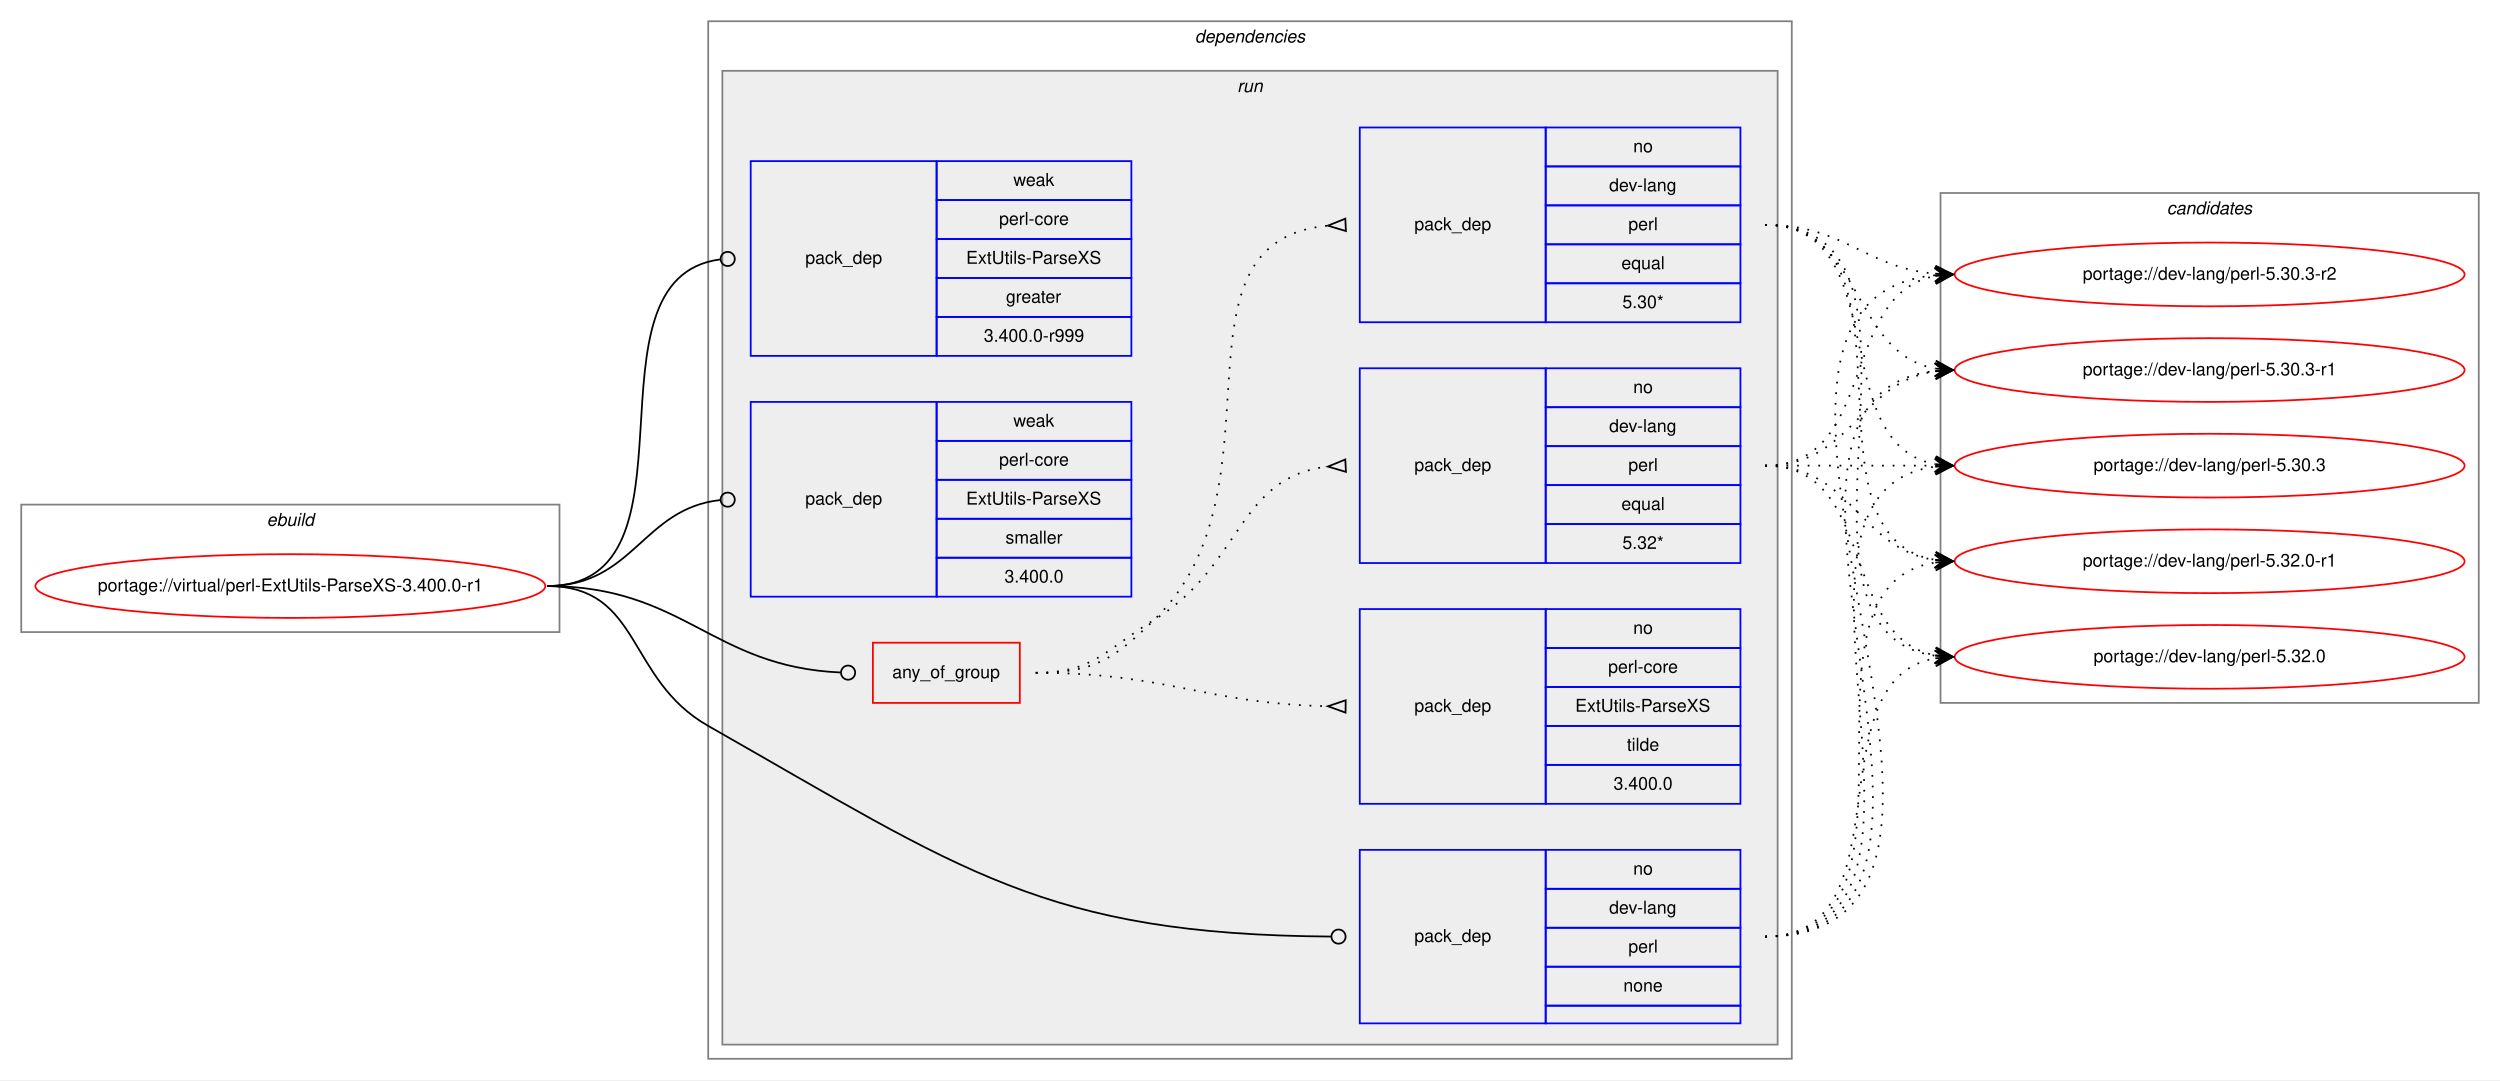
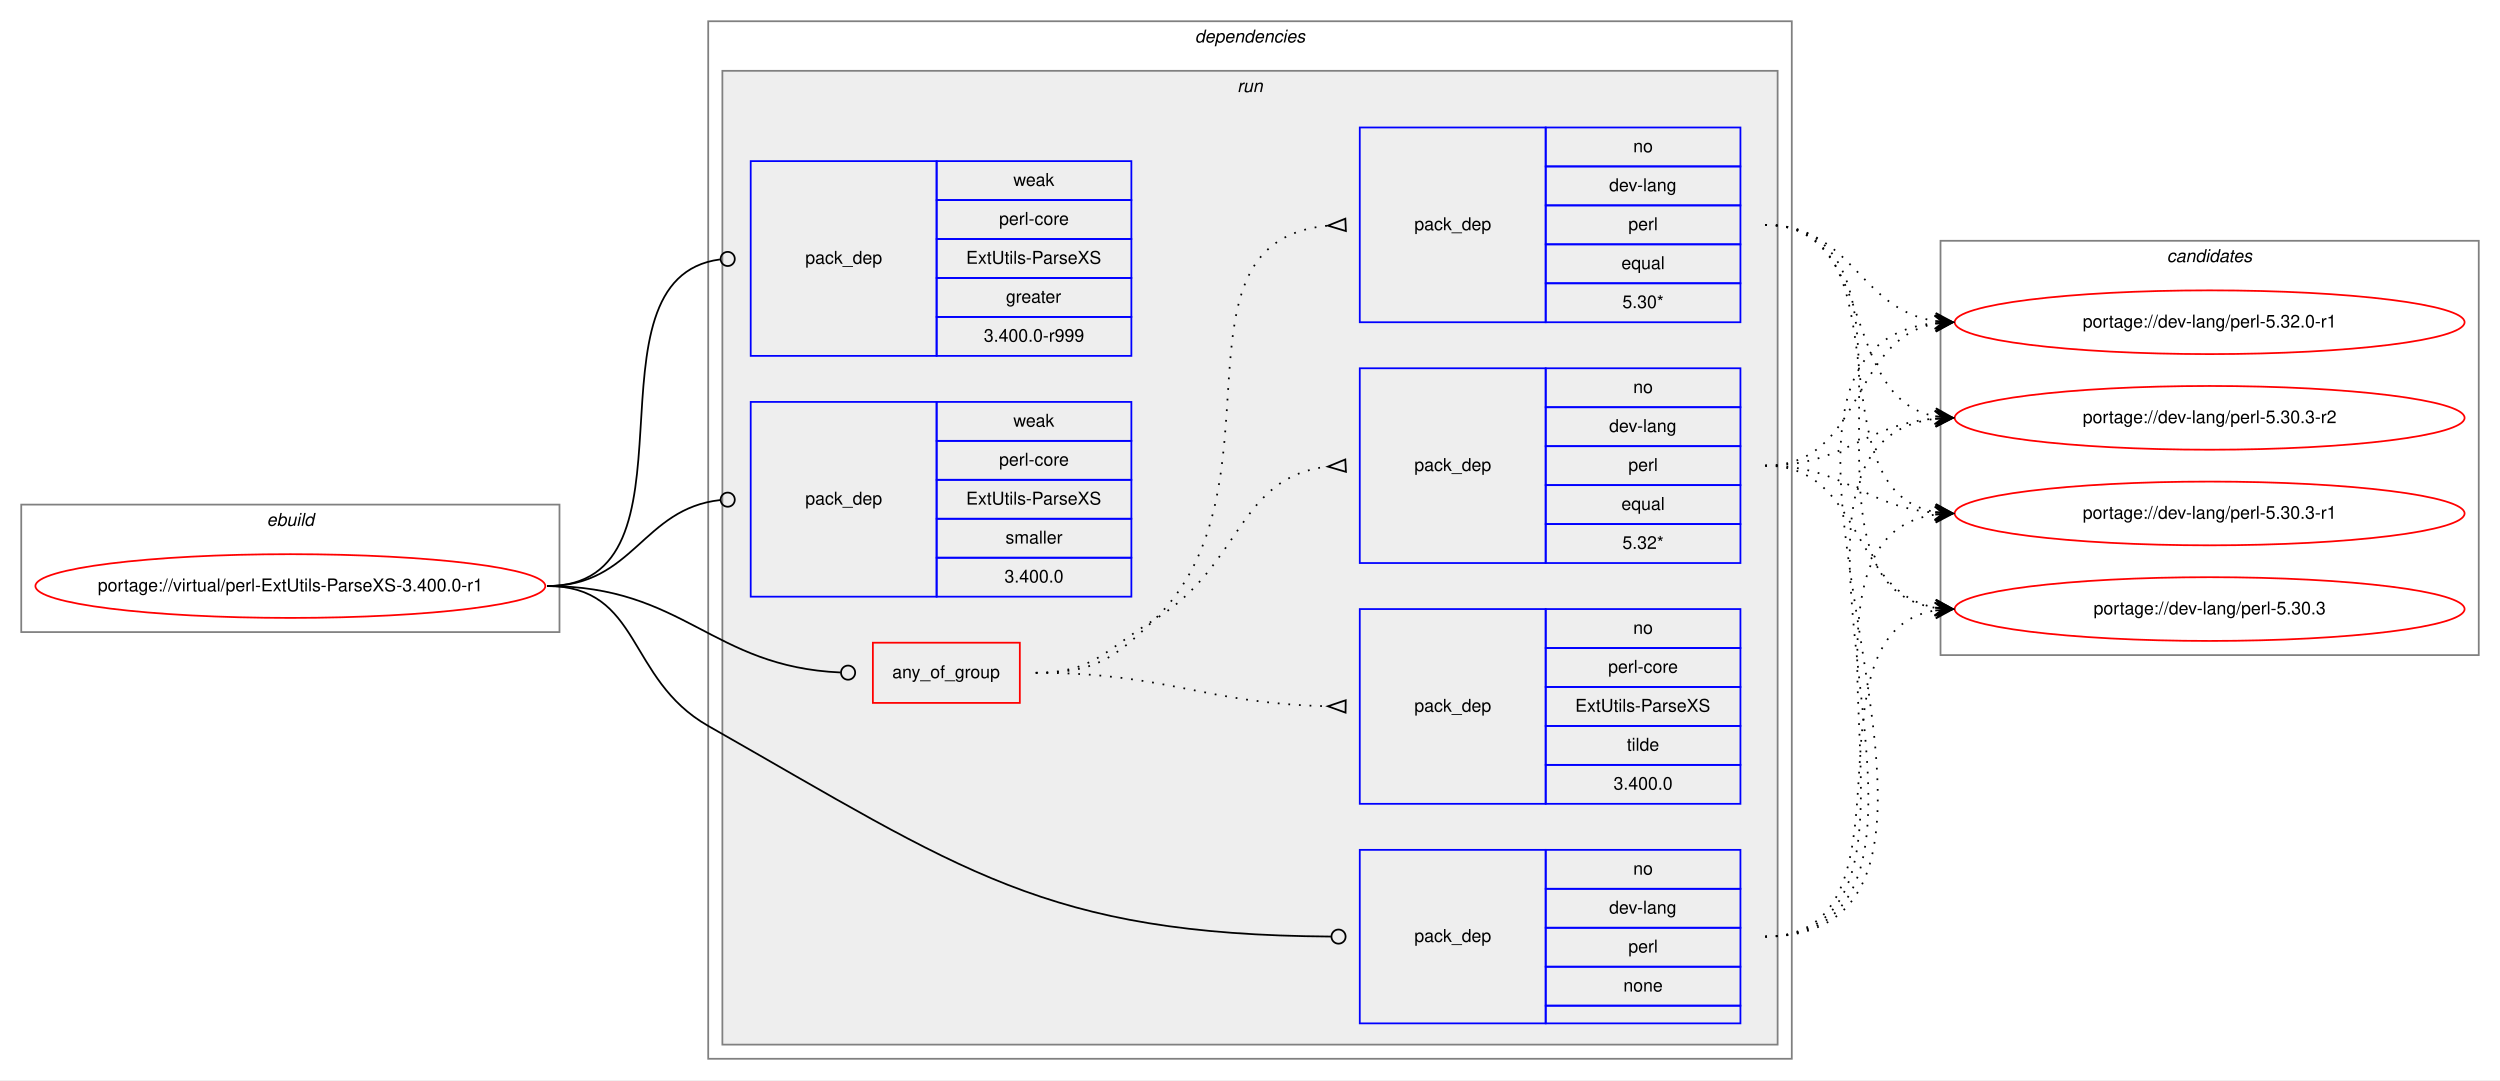
<svg xmlns="http://www.w3.org/2000/svg" xmlns:xlink="http://www.w3.org/1999/xlink" width="1412pt" height="610pt" viewBox="0.00 0.00 1412.00 610.00">
  <g id="graph0" class="graph" transform="scale(1 1) rotate(0) translate(4 606)">
    <polygon fill="white" stroke="transparent" points="-4,4 -4,-606 1408,-606 1408,4 -4,4" />
    <g id="clust1" class="cluster">
      <polygon fill="none" stroke="gray" points="8,-249 8,-321 312,-321 312,-249 8,-249" />
      <text text-anchor="start" x="146.66" y="-309" font-family="Helvetica,sans-Serif" font-style="italic" font-size="10.00">ebuild</text>
    </g>
    <g id="clust2" class="cluster">
      <polygon fill="none" stroke="gray" points="396,-8 396,-594 1008,-594 1008,-8 396,-8" />
      <text text-anchor="start" x="670.88" y="-582" font-family="Helvetica,sans-Serif" font-style="italic" font-size="10.00">dependencies</text>
    </g>
    <g id="clust5" class="cluster">
      <polygon fill="#eeeeee" stroke="gray" points="404,-16 404,-566 1000,-566 1000,-16 404,-16" />
      <text text-anchor="start" x="694.78" y="-554" font-family="Helvetica,sans-Serif" font-style="italic" font-size="10.00">run</text>
    </g>
    <g id="clust13" class="cluster">
-       <polygon fill="none" stroke="gray" points="1092,-209 1092,-497 1396,-497 1396,-209 1092,-209" />
-       <text text-anchor="start" x="1219.82" y="-485" font-family="Helvetica,sans-Serif" font-style="italic" font-size="10.00">candidates</text>
+       <polygon fill="none" stroke="gray" points="1092,-236 1092,-470 1396,-470 1396,-236 1092,-236" />
+       <text text-anchor="start" x="1219.82" y="-458" font-family="Helvetica,sans-Serif" font-style="italic" font-size="10.00">candidates</text>
    </g>
    <g id="node1" class="node">
      <g id="a_node1">
        <a xlink:href="../virtual/perl-ExtUtils-ParseXS-3.400.0-r1.svg" xlink:title="portage://virtual/perl-ExtUtils-ParseXS-3.400.0-r1">
          <ellipse fill="none" stroke="red" cx="160" cy="-275" rx="144" ry="18" />
          <text text-anchor="middle" x="160" y="-272" font-family="Helvetica,sans-Serif" font-size="10.00">portage://virtual/perl-ExtUtils-ParseXS-3.400.0-r1</text>
        </a>
      </g>
    </g>
    <g id="node2" class="node">
      <polygon fill="none" stroke="red" points="489,-209 489,-243 572,-243 572,-209 489,-209" />
      <text text-anchor="start" x="499.93" y="-223" font-family="Helvetica,sans-Serif" font-size="10.00">any_of_group</text>
    </g>
    <g id="edge4" class="edge">
      <path fill="none" stroke="black" d="M305,-275C382.52,-275 397.64,-229.38 470.77,-226.18" />
      <ellipse fill="none" stroke="black" cx="475" cy="-226.09" rx="4" ry="4" />
    </g>
    <g id="node6" class="node">
      <polygon fill="none" stroke="blue" points="764,-28 764,-126 869,-126 869,-28 764,-28" />
      <text text-anchor="start" x="794.82" y="-74" font-family="Helvetica,sans-Serif" font-size="10.00">pack_dep</text>
      <polygon fill="none" stroke="blue" points="869,-104 869,-126 979,-126 979,-104 869,-104" />
      <text text-anchor="start" x="918.44" y="-112" font-family="Helvetica,sans-Serif" font-size="10.00">no</text>
      <polygon fill="none" stroke="blue" points="869,-82 869,-104 979,-104 979,-82 869,-82" />
      <text text-anchor="start" x="904.83" y="-90" font-family="Helvetica,sans-Serif" font-size="10.00">dev-lang</text>
      <polygon fill="none" stroke="blue" points="869,-60 869,-82 979,-82 979,-60 869,-60" />
      <text text-anchor="start" x="915.67" y="-68" font-family="Helvetica,sans-Serif" font-size="10.00">perl</text>
      <polygon fill="none" stroke="blue" points="869,-38 869,-60 979,-60 979,-38 869,-38" />
      <text text-anchor="start" x="912.88" y="-46" font-family="Helvetica,sans-Serif" font-size="10.00">none</text>
      <polygon fill="none" stroke="blue" points="869,-28 869,-38 979,-38 979,-28 869,-28" />
    </g>
    <g id="edge5" class="edge">
      <path fill="none" stroke="black" d="M305,-275C358.56,-275 349.44,-222.48 396,-196 540.05,-114.08 585.96,-78.2 747.71,-77.03" />
      <ellipse fill="none" stroke="black" cx="752" cy="-77.01" rx="4" ry="4" />
    </g>
    <g id="node7" class="node">
      <polygon fill="none" stroke="blue" points="420,-405 420,-515 525,-515 525,-405 420,-405" />
      <text text-anchor="start" x="450.82" y="-457" font-family="Helvetica,sans-Serif" font-size="10.00">pack_dep</text>
      <polygon fill="none" stroke="blue" points="525,-493 525,-515 635,-515 635,-493 525,-493" />
      <text text-anchor="start" x="568.33" y="-501" font-family="Helvetica,sans-Serif" font-size="10.00">weak</text>
      <polygon fill="none" stroke="blue" points="525,-471 525,-493 635,-493 635,-471 525,-471" />
      <text text-anchor="start" x="560.28" y="-479" font-family="Helvetica,sans-Serif" font-size="10.00">perl-core</text>
      <polygon fill="none" stroke="blue" points="525,-449 525,-471 635,-471 635,-449 525,-449" />
      <text text-anchor="start" x="541.67" y="-457" font-family="Helvetica,sans-Serif" font-size="10.00">ExtUtils-ParseXS</text>
      <polygon fill="none" stroke="blue" points="525,-427 525,-449 635,-449 635,-427 525,-427" />
      <text text-anchor="start" x="564.16" y="-435" font-family="Helvetica,sans-Serif" font-size="10.00">greater</text>
      <polygon fill="none" stroke="blue" points="525,-405 525,-427 635,-427 635,-405 525,-405" />
      <text text-anchor="start" x="551.66" y="-413" font-family="Helvetica,sans-Serif" font-size="10.00">3.400.0-r999</text>
    </g>
    <g id="edge6" class="edge">
      <path fill="none" stroke="black" d="M305,-275C396.8,-275 321.28,-448.62 402.63,-459.47" />
      <ellipse fill="none" stroke="black" cx="407.01" cy="-459.75" rx="4" ry="4" />
    </g>
    <g id="node8" class="node">
      <polygon fill="none" stroke="blue" points="420,-269 420,-379 525,-379 525,-269 420,-269" />
      <text text-anchor="start" x="450.82" y="-321" font-family="Helvetica,sans-Serif" font-size="10.00">pack_dep</text>
      <polygon fill="none" stroke="blue" points="525,-357 525,-379 635,-379 635,-357 525,-357" />
      <text text-anchor="start" x="568.33" y="-365" font-family="Helvetica,sans-Serif" font-size="10.00">weak</text>
      <polygon fill="none" stroke="blue" points="525,-335 525,-357 635,-357 635,-335 525,-335" />
      <text text-anchor="start" x="560.28" y="-343" font-family="Helvetica,sans-Serif" font-size="10.00">perl-core</text>
      <polygon fill="none" stroke="blue" points="525,-313 525,-335 635,-335 635,-313 525,-313" />
      <text text-anchor="start" x="541.67" y="-321" font-family="Helvetica,sans-Serif" font-size="10.00">ExtUtils-ParseXS</text>
      <polygon fill="none" stroke="blue" points="525,-291 525,-313 635,-313 635,-291 525,-291" />
      <text text-anchor="start" x="563.89" y="-299" font-family="Helvetica,sans-Serif" font-size="10.00">smaller</text>
      <polygon fill="none" stroke="blue" points="525,-269 525,-291 635,-291 635,-269 525,-269" />
      <text text-anchor="start" x="563.32" y="-277" font-family="Helvetica,sans-Serif" font-size="10.00">3.400.0</text>
    </g>
    <g id="edge7" class="edge">
      <path fill="none" stroke="black" d="M305,-275C354.06,-275 358.71,-318.79 402.91,-323.58" />
      <ellipse fill="none" stroke="black" cx="407.01" cy="-323.79" rx="4" ry="4" />
    </g>
    <g id="node3" class="node">
      <polygon fill="none" stroke="blue" points="764,-288 764,-398 869,-398 869,-288 764,-288" />
      <text text-anchor="start" x="794.82" y="-340" font-family="Helvetica,sans-Serif" font-size="10.00">pack_dep</text>
      <polygon fill="none" stroke="blue" points="869,-376 869,-398 979,-398 979,-376 869,-376" />
      <text text-anchor="start" x="918.44" y="-384" font-family="Helvetica,sans-Serif" font-size="10.00">no</text>
      <polygon fill="none" stroke="blue" points="869,-354 869,-376 979,-376 979,-354 869,-354" />
      <text text-anchor="start" x="904.83" y="-362" font-family="Helvetica,sans-Serif" font-size="10.00">dev-lang</text>
      <polygon fill="none" stroke="blue" points="869,-332 869,-354 979,-354 979,-332 869,-332" />
      <text text-anchor="start" x="915.67" y="-340" font-family="Helvetica,sans-Serif" font-size="10.00">perl</text>
      <polygon fill="none" stroke="blue" points="869,-310 869,-332 979,-332 979,-310 869,-310" />
      <text text-anchor="start" x="911.77" y="-318" font-family="Helvetica,sans-Serif" font-size="10.00">equal</text>
      <polygon fill="none" stroke="blue" points="869,-288 869,-310 979,-310 979,-288 869,-288" />
      <text text-anchor="start" x="912.33" y="-296" font-family="Helvetica,sans-Serif" font-size="10.00">5.32*</text>
    </g>
    <g id="edge1" class="edge">
      <path fill="none" stroke="black" stroke-dasharray="1,5" d="M581,-226C613.63,-226 620.18,-238.96 648,-256 697.48,-286.31 694.89,-336.65 745.84,-342.45" />
      <polygon fill="none" stroke="black" points="755.81,-346.49 746.01,-342.46 756.19,-339.51 755.81,-346.49" />
    </g>
    <g id="node4" class="node">
      <polygon fill="none" stroke="blue" points="764,-424 764,-534 869,-534 869,-424 764,-424" />
      <text text-anchor="start" x="794.82" y="-476" font-family="Helvetica,sans-Serif" font-size="10.00">pack_dep</text>
      <polygon fill="none" stroke="blue" points="869,-512 869,-534 979,-534 979,-512 869,-512" />
      <text text-anchor="start" x="918.44" y="-520" font-family="Helvetica,sans-Serif" font-size="10.00">no</text>
      <polygon fill="none" stroke="blue" points="869,-490 869,-512 979,-512 979,-490 869,-490" />
      <text text-anchor="start" x="904.83" y="-498" font-family="Helvetica,sans-Serif" font-size="10.00">dev-lang</text>
      <polygon fill="none" stroke="blue" points="869,-468 869,-490 979,-490 979,-468 869,-468" />
      <text text-anchor="start" x="915.67" y="-476" font-family="Helvetica,sans-Serif" font-size="10.00">perl</text>
      <polygon fill="none" stroke="blue" points="869,-446 869,-468 979,-468 979,-446 869,-446" />
      <text text-anchor="start" x="911.77" y="-454" font-family="Helvetica,sans-Serif" font-size="10.00">equal</text>
      <polygon fill="none" stroke="blue" points="869,-424 869,-446 979,-446 979,-424 869,-424" />
      <text text-anchor="start" x="912.33" y="-432" font-family="Helvetica,sans-Serif" font-size="10.00">5.30*</text>
    </g>
    <g id="edge2" class="edge">
      <path fill="none" stroke="black" stroke-dasharray="1,5" d="M581,-226C613.63,-226 624.59,-233.28 648,-256 724.48,-330.22 650.94,-469.64 745.94,-478.55" />
      <polygon fill="none" stroke="black" points="755.84,-482.5 746.01,-478.55 756.16,-475.5 755.84,-482.5" />
    </g>
    <g id="node5" class="node">
      <polygon fill="none" stroke="blue" points="764,-152 764,-262 869,-262 869,-152 764,-152" />
      <text text-anchor="start" x="794.82" y="-204" font-family="Helvetica,sans-Serif" font-size="10.00">pack_dep</text>
      <polygon fill="none" stroke="blue" points="869,-240 869,-262 979,-262 979,-240 869,-240" />
      <text text-anchor="start" x="918.44" y="-248" font-family="Helvetica,sans-Serif" font-size="10.00">no</text>
      <polygon fill="none" stroke="blue" points="869,-218 869,-240 979,-240 979,-218 869,-218" />
      <text text-anchor="start" x="904.28" y="-226" font-family="Helvetica,sans-Serif" font-size="10.00">perl-core</text>
      <polygon fill="none" stroke="blue" points="869,-196 869,-218 979,-218 979,-196 869,-196" />
      <text text-anchor="start" x="885.67" y="-204" font-family="Helvetica,sans-Serif" font-size="10.00">ExtUtils-ParseXS</text>
      <polygon fill="none" stroke="blue" points="869,-174 869,-196 979,-196 979,-174 869,-174" />
      <text text-anchor="start" x="914.83" y="-182" font-family="Helvetica,sans-Serif" font-size="10.00">tilde</text>
      <polygon fill="none" stroke="blue" points="869,-152 869,-174 979,-174 979,-152 869,-152" />
      <text text-anchor="start" x="907.32" y="-160" font-family="Helvetica,sans-Serif" font-size="10.00">3.400.0</text>
    </g>
    <g id="edge3" class="edge">
      <path fill="none" stroke="black" stroke-dasharray="1,5" d="M581,-226C655.72,-226 675.98,-208.67 745.81,-207.11" />
      <polygon fill="none" stroke="black" points="756.04,-210.5 746,-207.11 755.96,-203.5 756.04,-210.5" />
    </g>
    <g id="node9" class="node">
      <g id="a_node9">
        <a xlink:href="../dev-lang/perl-5.32.0-r1.svg" xlink:title="portage://dev-lang/perl-5.32.0-r1">
-           <ellipse fill="none" stroke="red" cx="1244" cy="-289" rx="144" ry="18" />
-           <text text-anchor="middle" x="1244" y="-286" font-family="Helvetica,sans-Serif" font-size="10.00">portage://dev-lang/perl-5.32.0-r1</text>
+           <ellipse fill="none" stroke="red" cx="1244" cy="-424" rx="144" ry="18" />
+           <text text-anchor="middle" x="1244" y="-421" font-family="Helvetica,sans-Serif" font-size="10.00">portage://dev-lang/perl-5.32.0-r1</text>
        </a>
      </g>
    </g>
    <g id="edge8" class="edge">
-       <path fill="none" stroke="black" stroke-dasharray="1,5" d="M993,-343C1042.26,-343 1045.85,-296.13 1088.86,-289.72" />
-       <polygon fill="black" stroke="black" points="1099,-289 1089.35,-294.2 1094.01,-289.36 1089.03,-289.71 1089.03,-289.71 1089.03,-289.71 1094.01,-289.36 1088.71,-285.22 1099,-289 1099,-289" />
+       <path fill="none" stroke="black" stroke-dasharray="1,5" d="M993,-343C1048.7,-343 1040.97,-414.49 1088.99,-423.15" />
+       <polygon fill="black" stroke="black" points="1099,-424 1088.65,-427.63 1094.02,-423.57 1089.04,-423.15 1089.04,-423.15 1089.04,-423.15 1094.02,-423.57 1089.42,-418.67 1099,-424 1099,-424" />
    </g>
    <g id="node10" class="node">
      <g id="a_node10">
-         <a xlink:href="../dev-lang/perl-5.32.0.svg" xlink:title="portage://dev-lang/perl-5.32.0">
-           <ellipse fill="none" stroke="red" cx="1244" cy="-235" rx="144" ry="18" />
-           <text text-anchor="middle" x="1244" y="-232" font-family="Helvetica,sans-Serif" font-size="10.00">portage://dev-lang/perl-5.32.0</text>
+         <a xlink:href="../dev-lang/perl-5.30.3-r2.svg" xlink:title="portage://dev-lang/perl-5.30.3-r2">
+           <ellipse fill="none" stroke="red" cx="1244" cy="-370" rx="144" ry="18" />
+           <text text-anchor="middle" x="1244" y="-367" font-family="Helvetica,sans-Serif" font-size="10.00">portage://dev-lang/perl-5.30.3-r2</text>
        </a>
      </g>
    </g>
    <g id="edge9" class="edge">
-       <path fill="none" stroke="black" stroke-dasharray="1,5" d="M993,-343C1056.58,-343 1034.58,-246.49 1088.79,-235.93" />
-       <polygon fill="black" stroke="black" points="1099,-235 1089.45,-240.39 1094.02,-235.46 1089.04,-235.91 1089.04,-235.91 1089.04,-235.91 1094.02,-235.46 1088.63,-231.43 1099,-235 1099,-235" />
+       <path fill="none" stroke="black" stroke-dasharray="1,5" d="M993,-343C1038.01,-343 1048.86,-366.14 1088.8,-369.58" />
+       <polygon fill="black" stroke="black" points="1099,-370 1088.82,-374.08 1094,-369.79 1089.01,-369.58 1089.01,-369.58 1089.01,-369.58 1094,-369.79 1089.2,-365.09 1099,-370 1099,-370" />
    </g>
    <g id="node11" class="node">
      <g id="a_node11">
-         <a xlink:href="../dev-lang/perl-5.30.3-r2.svg" xlink:title="portage://dev-lang/perl-5.30.3-r2">
-           <ellipse fill="none" stroke="red" cx="1244" cy="-451" rx="144" ry="18" />
-           <text text-anchor="middle" x="1244" y="-448" font-family="Helvetica,sans-Serif" font-size="10.00">portage://dev-lang/perl-5.30.3-r2</text>
+         <a xlink:href="../dev-lang/perl-5.30.3-r1.svg" xlink:title="portage://dev-lang/perl-5.30.3-r1">
+           <ellipse fill="none" stroke="red" cx="1244" cy="-316" rx="144" ry="18" />
+           <text text-anchor="middle" x="1244" y="-313" font-family="Helvetica,sans-Serif" font-size="10.00">portage://dev-lang/perl-5.30.3-r1</text>
        </a>
      </g>
    </g>
    <g id="edge10" class="edge">
-       <path fill="none" stroke="black" stroke-dasharray="1,5" d="M993,-343C1056.58,-343 1034.58,-439.51 1088.79,-450.07" />
-       <polygon fill="black" stroke="black" points="1099,-451 1088.63,-454.57 1094.02,-450.54 1089.04,-450.09 1089.04,-450.09 1089.04,-450.09 1094.02,-450.54 1089.45,-445.61 1099,-451 1099,-451" />
+       <path fill="none" stroke="black" stroke-dasharray="1,5" d="M993,-343C1038.01,-343 1048.86,-319.86 1088.8,-316.42" />
+       <polygon fill="black" stroke="black" points="1099,-316 1089.2,-320.91 1094,-316.21 1089.01,-316.42 1089.01,-316.42 1089.01,-316.42 1094,-316.21 1088.82,-311.92 1099,-316 1099,-316" />
    </g>
    <g id="node12" class="node">
      <g id="a_node12">
-         <a xlink:href="../dev-lang/perl-5.30.3-r1.svg" xlink:title="portage://dev-lang/perl-5.30.3-r1">
-           <ellipse fill="none" stroke="red" cx="1244" cy="-397" rx="144" ry="18" />
-           <text text-anchor="middle" x="1244" y="-394" font-family="Helvetica,sans-Serif" font-size="10.00">portage://dev-lang/perl-5.30.3-r1</text>
+         <a xlink:href="../dev-lang/perl-5.30.3.svg" xlink:title="portage://dev-lang/perl-5.30.3">
+           <ellipse fill="none" stroke="red" cx="1244" cy="-262" rx="144" ry="18" />
+           <text text-anchor="middle" x="1244" y="-259" font-family="Helvetica,sans-Serif" font-size="10.00">portage://dev-lang/perl-5.30.3</text>
        </a>
      </g>
    </g>
    <g id="edge11" class="edge">
-       <path fill="none" stroke="black" stroke-dasharray="1,5" d="M993,-343C1042.26,-343 1045.85,-389.87 1088.86,-396.28" />
-       <polygon fill="black" stroke="black" points="1099,-397 1088.71,-400.78 1094.01,-396.64 1089.03,-396.29 1089.03,-396.29 1089.03,-396.29 1094.01,-396.64 1089.35,-391.8 1099,-397 1099,-397" />
-     </g>
-     <g id="node13" class="node">
-       <g id="a_node13">
-         <a xlink:href="../dev-lang/perl-5.30.3.svg" xlink:title="portage://dev-lang/perl-5.30.3">
-           <ellipse fill="none" stroke="red" cx="1244" cy="-343" rx="144" ry="18" />
-           <text text-anchor="middle" x="1244" y="-340" font-family="Helvetica,sans-Serif" font-size="10.00">portage://dev-lang/perl-5.30.3</text>
-         </a>
-       </g>
+       <path fill="none" stroke="black" stroke-dasharray="1,5" d="M993,-343C1048.7,-343 1040.97,-271.51 1088.99,-262.85" />
+       <polygon fill="black" stroke="black" points="1099,-262 1089.42,-267.33 1094.02,-262.43 1089.04,-262.85 1089.04,-262.85 1089.04,-262.85 1094.02,-262.43 1088.65,-258.37 1099,-262 1099,-262" />
    </g>
    <g id="edge12" class="edge">
-       <path fill="none" stroke="black" stroke-dasharray="1,5" d="M993,-343C1036.43,-343 1049.83,-343 1088.57,-343" />
-       <polygon fill="black" stroke="black" points="1099,-343 1089,-347.5 1094,-343 1089,-343 1089,-343 1089,-343 1094,-343 1089,-338.5 1099,-343 1099,-343" />
+       <path fill="none" stroke="black" stroke-dasharray="1,5" d="M993,-479C1042.45,-479 1045.7,-431.26 1088.83,-424.74" />
+       <polygon fill="black" stroke="black" points="1099,-424 1089.35,-429.21 1094.01,-424.36 1089.03,-424.72 1089.03,-424.72 1089.03,-424.72 1094.01,-424.36 1088.7,-420.23 1099,-424 1099,-424" />
    </g>
    <g id="edge13" class="edge">
-       <path fill="none" stroke="black" stroke-dasharray="1,5" d="M993,-479C1086.11,-479 1008.54,-302.84 1088.98,-289.77" />
-       <polygon fill="black" stroke="black" points="1099,-289 1089.37,-294.25 1094.01,-289.38 1089.03,-289.76 1089.03,-289.76 1089.03,-289.76 1094.01,-289.38 1088.69,-285.27 1099,-289 1099,-289" />
+       <path fill="none" stroke="black" stroke-dasharray="1,5" d="M993,-479C1056.88,-479 1034.32,-381.6 1088.75,-370.94" />
+       <polygon fill="black" stroke="black" points="1099,-370 1089.45,-375.4 1094.02,-370.46 1089.04,-370.92 1089.04,-370.92 1089.04,-370.92 1094.02,-370.46 1088.63,-366.43 1099,-370 1099,-370" />
    </g>
    <g id="edge14" class="edge">
-       <path fill="none" stroke="black" stroke-dasharray="1,5" d="M993,-479C1107.66,-479 988.44,-249.55 1088.93,-235.66" />
-       <polygon fill="black" stroke="black" points="1099,-235 1089.31,-240.14 1094.01,-235.33 1089.02,-235.65 1089.02,-235.65 1089.02,-235.65 1094.01,-235.33 1088.73,-231.16 1099,-235 1099,-235" />
+       <path fill="none" stroke="black" stroke-dasharray="1,5" d="M993,-479C1075.7,-479 1018.04,-329.71 1088.68,-316.88" />
+       <polygon fill="black" stroke="black" points="1099,-316 1089.42,-321.33 1094.02,-316.42 1089.04,-316.85 1089.04,-316.85 1089.04,-316.85 1094.02,-316.42 1088.65,-312.36 1099,-316 1099,-316" />
    </g>
    <g id="edge15" class="edge">
-       <path fill="none" stroke="black" stroke-dasharray="1,5" d="M993,-479C1038.11,-479 1048.78,-455 1088.78,-451.44" />
-       <polygon fill="black" stroke="black" points="1099,-451 1089.2,-455.93 1094,-451.22 1089.01,-451.43 1089.01,-451.43 1089.01,-451.43 1094,-451.22 1088.82,-446.93 1099,-451 1099,-451" />
+       <path fill="none" stroke="black" stroke-dasharray="1,5" d="M993,-479C1096.77,-479 998.64,-276.17 1089.01,-262.7" />
+       <polygon fill="black" stroke="black" points="1099,-262 1089.34,-267.19 1094.01,-262.35 1089.02,-262.7 1089.02,-262.7 1089.02,-262.7 1094.01,-262.35 1088.71,-258.21 1099,-262 1099,-262" />
    </g>
    <g id="edge16" class="edge">
-       <path fill="none" stroke="black" stroke-dasharray="1,5" d="M993,-479C1048.96,-479 1040.76,-406.63 1088.95,-397.87" />
-       <polygon fill="black" stroke="black" points="1099,-397 1089.42,-402.34 1094.02,-397.43 1089.04,-397.86 1089.04,-397.86 1089.04,-397.86 1094.02,-397.43 1088.65,-393.37 1099,-397 1099,-397" />
+       <path fill="none" stroke="black" stroke-dasharray="1,5" d="M993,-77C1150.64,-77 947.28,-408.59 1088.7,-423.48" />
+       <polygon fill="black" stroke="black" points="1099,-424 1088.79,-427.99 1094.01,-423.75 1089.01,-423.5 1089.01,-423.5 1089.01,-423.5 1094.01,-423.75 1089.24,-419 1099,-424 1099,-424" />
    </g>
    <g id="edge17" class="edge">
-       <path fill="none" stroke="black" stroke-dasharray="1,5" d="M993,-479C1066.04,-479 1026.52,-355.45 1089.01,-343.87" />
-       <polygon fill="black" stroke="black" points="1099,-343 1089.43,-348.35 1094.02,-343.43 1089.04,-343.87 1089.04,-343.87 1089.04,-343.87 1094.02,-343.43 1088.65,-339.38 1099,-343 1099,-343" />
+       <path fill="none" stroke="black" stroke-dasharray="1,5" d="M993,-77C1127.83,-77 969.32,-354.75 1088.68,-369.4" />
+       <polygon fill="black" stroke="black" points="1099,-370 1088.76,-373.91 1094.01,-369.71 1089.02,-369.42 1089.02,-369.42 1089.02,-369.42 1094.01,-369.71 1089.28,-364.93 1099,-370 1099,-370" />
    </g>
    <g id="edge18" class="edge">
-       <path fill="none" stroke="black" stroke-dasharray="1,5" d="M993,-77C1094.74,-77 1000.57,-274.76 1088.92,-288.27" />
-       <polygon fill="black" stroke="black" points="1099,-289 1088.7,-292.77 1094.01,-288.64 1089.03,-288.28 1089.03,-288.28 1089.03,-288.28 1094.01,-288.64 1089.35,-283.79 1099,-289 1099,-289" />
+       <path fill="none" stroke="black" stroke-dasharray="1,5" d="M993,-77C1105.57,-77 990.46,-301.3 1088.8,-315.31" />
+       <polygon fill="black" stroke="black" points="1099,-316 1088.72,-319.82 1094.01,-315.66 1089.02,-315.33 1089.02,-315.33 1089.02,-315.33 1094.01,-315.66 1089.32,-310.84 1099,-316 1099,-316" />
    </g>
    <g id="edge19" class="edge">
-       <path fill="none" stroke="black" stroke-dasharray="1,5" d="M993,-77C1073.93,-77 1019.59,-221.71 1088.89,-234.15" />
-       <polygon fill="black" stroke="black" points="1099,-235 1088.66,-238.65 1094.02,-234.58 1089.04,-234.16 1089.04,-234.16 1089.04,-234.16 1094.02,-234.58 1089.41,-229.68 1099,-235 1099,-235" />
-     </g>
-     <g id="edge20" class="edge">
-       <path fill="none" stroke="black" stroke-dasharray="1,5" d="M993,-77C1162.23,-77 935.88,-435.82 1088.88,-450.53" />
-       <polygon fill="black" stroke="black" points="1099,-451 1088.8,-455.04 1094.01,-450.77 1089.01,-450.54 1089.01,-450.54 1089.01,-450.54 1094.01,-450.77 1089.22,-446.05 1099,-451 1099,-451" />
-     </g>
-     <g id="edge21" class="edge">
-       <path fill="none" stroke="black" stroke-dasharray="1,5" d="M993,-77C1139.16,-77 958.43,-381.57 1088.63,-396.44" />
-       <polygon fill="black" stroke="black" points="1099,-397 1088.77,-400.95 1094.01,-396.73 1089.01,-396.46 1089.01,-396.46 1089.01,-396.46 1094.01,-396.73 1089.26,-391.96 1099,-397 1099,-397" />
-     </g>
-     <g id="edge22" class="edge">
-       <path fill="none" stroke="black" stroke-dasharray="1,5" d="M993,-77C1116.66,-77 979.93,-328.15 1088.84,-342.37" />
-       <polygon fill="black" stroke="black" points="1099,-343 1088.74,-346.87 1094.01,-342.69 1089.02,-342.38 1089.02,-342.38 1089.02,-342.38 1094.01,-342.69 1089.3,-337.89 1099,-343 1099,-343" />
+       <path fill="none" stroke="black" stroke-dasharray="1,5" d="M993,-77C1084.06,-77 1010.49,-247.83 1088.69,-261.18" />
+       <polygon fill="black" stroke="black" points="1099,-262 1088.67,-265.69 1094.02,-261.6 1089.03,-261.2 1089.03,-261.2 1089.03,-261.2 1094.02,-261.6 1089.39,-256.72 1099,-262 1099,-262" />
    </g>
  </g>
</svg>
